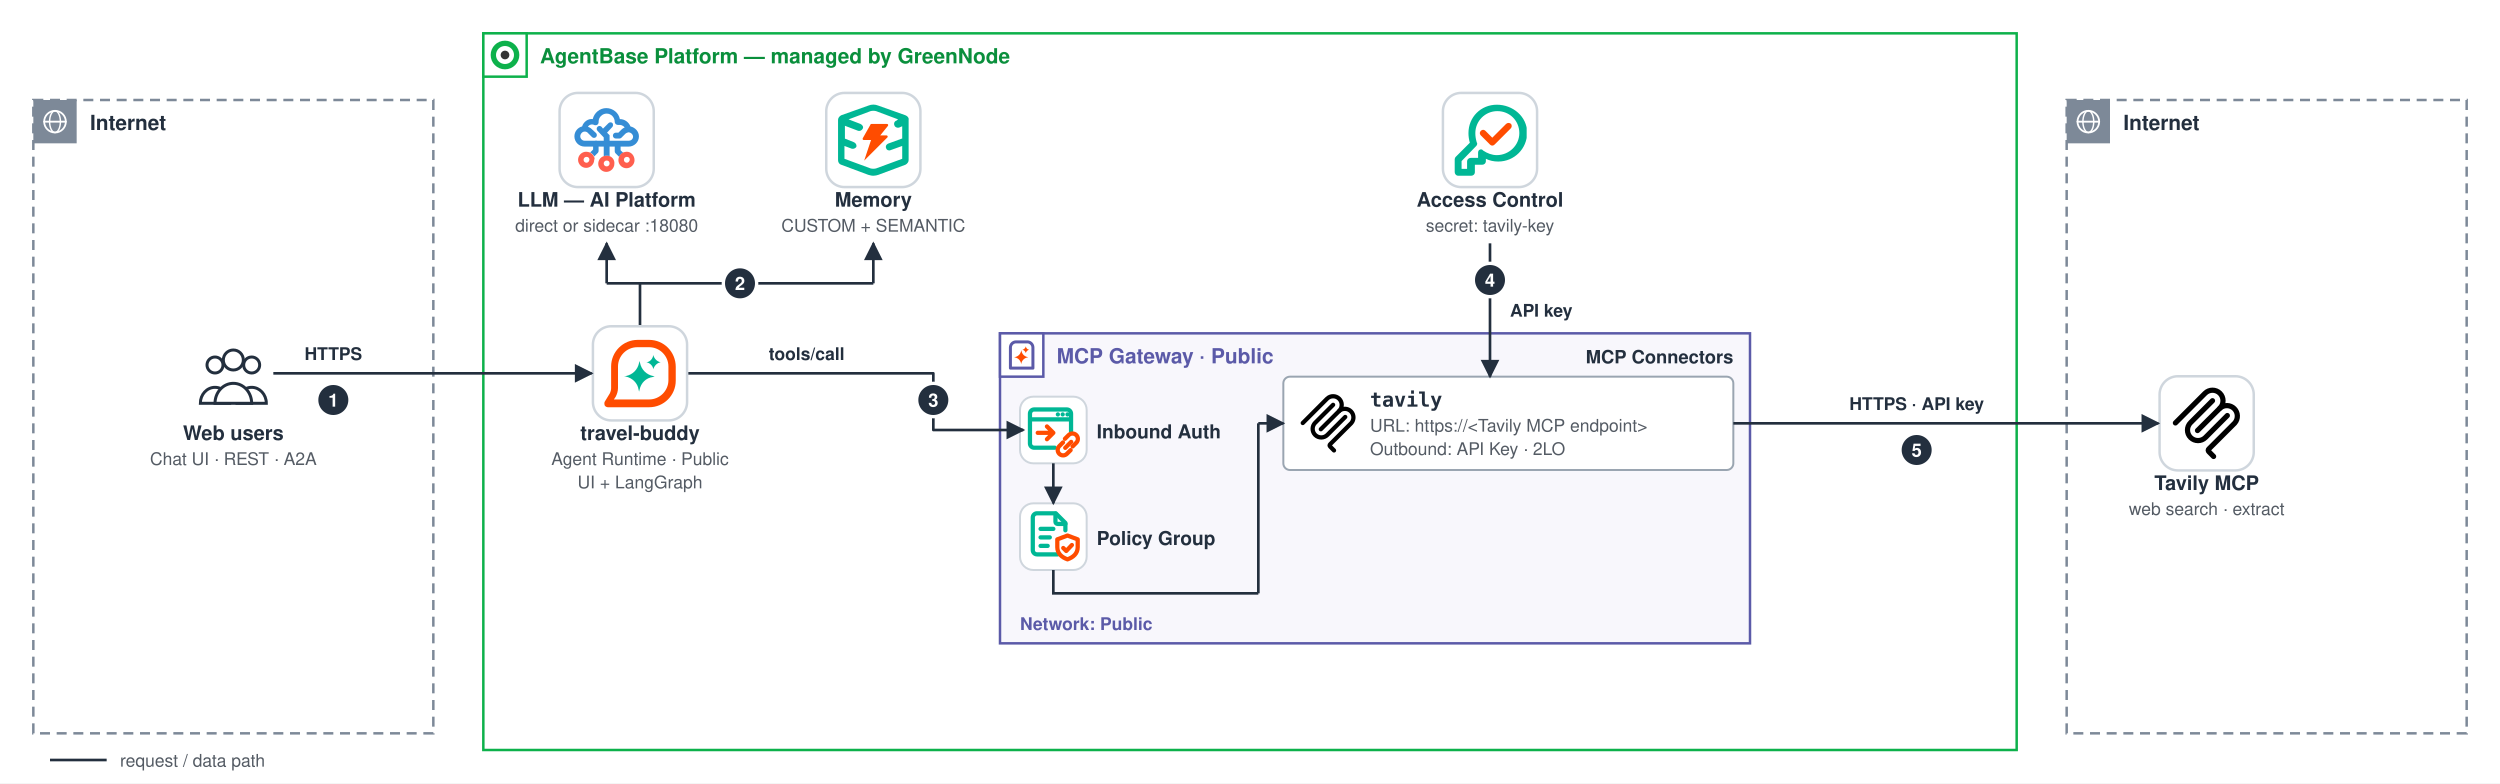
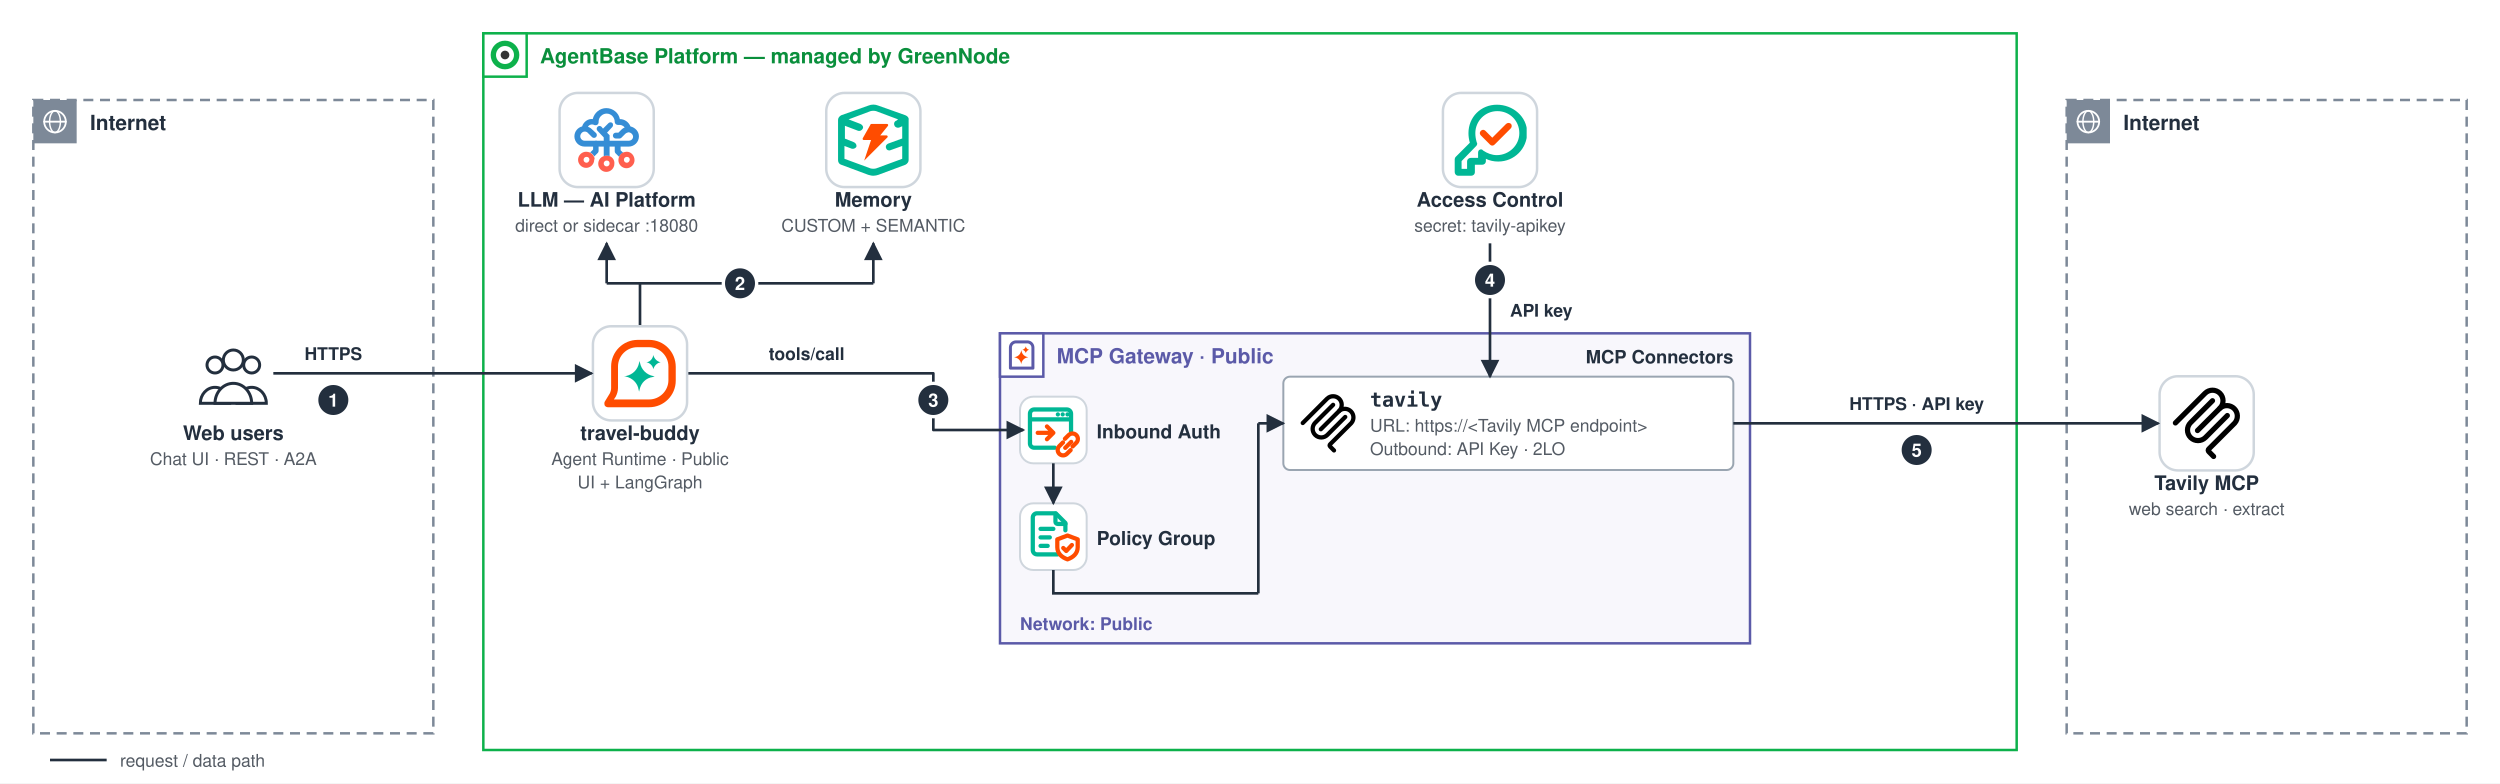
<svg xmlns="http://www.w3.org/2000/svg" xmlns:xlink="http://www.w3.org/1999/xlink" width="1500" height="470" viewBox="0 0 1500 470" font-family="Helvetica Neue,Helvetica,Arial,sans-serif" role="img" aria-label="travel-buddy architecture: web users call the Agent Runtime; the agent uses the LLM and Memory, and Tavily through a Public MCP Gateway whose connector takes its API key from Access Control">
  <rect width="1500" height="470" fill="#FFFFFF" />
  <defs>
    <marker id="a-ink" viewBox="0 0 10 10" refX="9" refY="5" markerWidth="7" markerHeight="7" orient="auto-start-reverse">
      <path d="M0 0L10 5L0 10z" fill="#232F3E" />
    </marker>
    <marker id="a-org" viewBox="0 0 10 10" refX="9" refY="5" markerWidth="7" markerHeight="7" orient="auto-start-reverse">
      <path d="M0 0L10 5L0 10z" fill="#FF4C00" />
    </marker>
    <marker id="a-red" viewBox="0 0 10 10" refX="9" refY="5" markerWidth="7" markerHeight="7" orient="auto-start-reverse">
      <path d="M0 0L10 5L0 10z" fill="#DD344C" />
    </marker>
    <symbol id="gn-ai" viewBox="0 0 20 20" fill="none">
      <path fill="#358DD5" d="M16.5,6.3c-0.5-1.2-1.6-2-2.9-2c-0.3-1.7-1.9-3-3.7-3c-1.8,0-3.3,1.3-3.7,3C5,4.1,3.7,5,3.3,6.3C2.1,6.6,1.2,7.7,1.2,9c0,1.5,1.2,2.8,2.8,2.8h12c1.5,0,2.8-1.2,2.8-2.8C18.8,7.7,17.8,6.6,16.5,6.3z M16,10.2H4c-0.7,0-1.2-0.6-1.2-1.2S3.3,7.7,4,7.7c0.3,0,0.7,0.1,0.9,0.4L6,9.2c0.3,0.3,0.8,0.3,1.1,0c0.3-0.3,0.3-0.8,0-1.1L5.9,7c-0.3-0.3-0.7-0.5-1-0.6C5.2,5.8,6,5.6,6.6,5.9c0.2,0.1,0.5,0.1,0.8,0c0.2-0.2,0.4-0.4,0.4-0.7c0-0.1,0-0.1,0-0.2c0-1.2,1-2.2,2.2-2.2s2.2,1,2.2,2.3c0,0.2,0.1,0.4,0.3,0.6c0.2,0.1,0.4,0.2,0.6,0.2c0.7-0.1,1.4,0.1,1.8,0.7c-0.3,0.1-0.6,0.3-0.8,0.5l-0.9,0.9h-0.7c-0.4,0-0.8,0.3-0.8,0.8c0,0.4,0.3,0.8,0.8,0.8h1c0.2,0,0.4-0.1,0.5-0.2l1.1-1.1c0.2-0.2,0.5-0.3,0.8-0.4c0,0,0,0,0,0c0.7,0,1.3,0.6,1.3,1.2S16.7,10.2,16,10.2z" />
      <path fill="#358DD5" d="M11.5,6.5L10.1,8l0.7,0.7V11c0,0.4-0.3,0.8-0.8,0.8S9.2,11.4,9.2,11V9.3L7.5,7.5c-0.3-0.3-0.3-0.8,0-1.1c0.3-0.3,0.8-0.3,1.1,0L9,6.9l1.5-1.5c0.3-0.3,0.8-0.3,1.1,0C11.8,5.8,11.8,6.2,11.5,6.5z" />
      <path fill="#358DD5" d="M10.8,11v3.4c-0.2-0.1-0.5-0.1-0.8-0.1s-0.5,0-0.8,0.1V11c0-0.4,0.3-0.8,0.8-0.8S10.8,10.6,10.8,11z" />
      <path fill="#358DD5" d="M14.5,13.5c-0.5,0.2-0.8,0.6-1.1,1.1l-1-1c-0.1-0.1-0.2-0.3-0.2-0.5v-2c0-0.4,0.3-0.8,0.8-0.8s0.8,0.3,0.8,0.8v1.7L14.5,13.5z" />
      <path fill="#358DD5" d="M7.8,11v2c0,0.2-0.1,0.4-0.2,0.5l-1,1c-0.2-0.5-0.6-0.8-1.1-1.1l0.8-0.8V11c0-0.4,0.3-0.8,0.8-0.8S7.8,10.6,7.8,11z" />
      <path fill="#FF5F4E" d="M10.8,14.4c-0.2-0.1-0.5-0.1-0.8-0.1s-0.5,0-0.8,0.1c-0.9,0.3-1.5,1.1-1.5,2.1c0,1.2,1,2.2,2.2,2.2s2.2-1,2.2-2.2C12.2,15.5,11.6,14.7,10.8,14.4z M10,17.2c-0.4,0-0.8-0.3-0.8-0.8c0-0.4,0.3-0.8,0.8-0.8s0.8,0.3,0.8,0.8C10.8,16.9,10.4,17.2,10,17.2z" />
      <path fill="#FF5F4E" d="M6.5,14.5c-0.2-0.5-0.6-0.8-1.1-1.1c-0.3-0.1-0.6-0.2-1-0.2c-1.2,0-2.2,1-2.2,2.2s1,2.2,2.2,2.2s2.2-1,2.2-2.2C6.8,15.1,6.7,14.8,6.5,14.5z M4.5,16.2c-0.4,0-0.8-0.3-0.8-0.8c0-0.4,0.3-0.8,0.8-0.8s0.8,0.3,0.8,0.8C5.2,15.9,4.9,16.2,4.5,16.2z" />
      <path fill="#FF5F4E" d="M15.5,13.2c-0.3,0-0.7,0.1-1,0.2c-0.5,0.2-0.8,0.6-1.1,1.1c-0.1,0.3-0.2,0.6-0.2,1c0,1.2,1,2.2,2.2,2.2s2.2-1,2.2-2.2S16.7,13.2,15.5,13.2z M15.5,16.2c-0.4,0-0.8-0.3-0.8-0.8c0-0.4,0.3-0.8,0.8-0.8s0.8,0.3,0.8,0.8C16.2,15.9,15.9,16.2,15.5,16.2z" />
    </symbol>
    <symbol id="mcp" viewBox="60 20 1800 1800" fill="none">
      <g stroke="#000000" stroke-width="128" stroke-linecap="round" stroke-linejoin="round">
        <path d="M193 910L920 183A258 258 0 0 1 1286 548L735 1097" />
        <path d="M1103 365L565 903A258 258 0 0 0 930 1268L1467 729" />
        <path d="M1286 548A258 258 0 0 1 1650 912L1015 1547Q980 1582 1015 1617L1130 1733" />
      </g>
    </symbol>
    <symbol id="agent-runtime" viewBox="0 0 16 16" fill="none">
      <path fill="#FF4C00" d="M10,0.7H7.5c-3.2,0-5.8,2.6-5.8,5.8v4.7c0,0.4-0.1,0.8-0.3,1.2l-1.1,1.8c-0.1,0.2-0.1,0.5,0,0.8c0.1,0.2,0.4,0.4,0.7,0.4h9c3.2,0,5.8-2.6,5.8-5.8v-3C15.8,3.3,13.2,0.7,10,0.7z M14.2,9.5c0,2.3-1.9,4.2-4.2,4.2H2.3l0.4-0.6c0.3-0.6,0.5-1.2,0.5-1.9V6.5c0-2.3,1.9-4.2,4.2-4.2H10c2.3,0,4.2,1.9,4.2,4.2V9.5z" />
      <path fill="#00B795" d="M11.2,8.7l-0.4,0.1C9.3,9,8.2,10.1,7.9,11.6L7.8,12l-0.1-0.4C7.5,10.1,6.3,9,4.9,8.7L4.5,8.7l0.4-0.1c1.5-0.3,2.6-1.4,2.9-2.9l0.1-0.4l0.1,0.4c0.3,1.5,1.4,2.6,2.9,2.9L11.2,8.7z" />
      <path fill="#00B795" d="M12.5,5.6c-0.8,0.1-1.4,0.8-1.6,1.5c-0.1-0.8-0.8-1.4-1.5-1.5c0.8-0.1,1.4-0.8,1.5-1.6C11.1,4.8,11.7,5.4,12.5,5.6z" />
    </symbol>
    <symbol id="policy" viewBox="0 0 20 20" fill="none">
      <path d="M11.5 16.25H4.25c-0.83 0-1.5-0.67-1.5-1.5V3.25c0-0.83 0.67-1.5 1.5-1.5h6.6l3.4 3.4v2.6" stroke="#00B795" stroke-width="1.5" stroke-linecap="round" stroke-linejoin="round" />
      <path d="M10.75 1.9v2.85c0 0.41 0.34 0.75 0.75 0.75h2.75" stroke="#00B795" stroke-width="1.5" stroke-linecap="round" stroke-linejoin="round" />
      <path d="M5.5 7.25h4.5M5.5 10.25h3.25M5.5 13.25h2.5" stroke="#00B795" stroke-width="1.5" stroke-linecap="round" />
      <path d="M15 9.6l3.6 1.35v2.75c0 2.25-1.6 3.6-3.6 4.3c-2-0.7-3.6-2.05-3.6-4.3v-2.75z" fill="#FFFFFF" stroke="#FF4C00" stroke-width="1.5" stroke-linejoin="round" />
      <path d="M13.5 14l1.05 1.05l2-2.1" stroke="#FF4C00" stroke-width="1.5" stroke-linecap="round" stroke-linejoin="round" />
    </symbol>
    <symbol id="mcp-gateway" viewBox="0 0 16 16" fill="none">
      <path fill="#5B5AA8" d="M11,0.2H5C2.9,0.2,1.2,1.9,1.2,4v11c0,0.4,0.3,0.8,0.8,0.8h12c0.4,0,0.8-0.3,0.8-0.8V4C14.8,1.9,13.1,0.2,11,0.2z M13.2,14.2H2.8V4c0-1.2,1-2.2,2.2-2.2h6c1.2,0,2.2,1,2.2,2.2V14.2z" />
      <path fill="#FF4C00" d="M11.5,9.2l-0.4,0.1c-1.7,0.3-3,1.6-3.3,3.3L7.8,13l-0.1-0.4c-0.3-1.7-1.6-3-3.3-3.3L4,9.2l0.4-0.1c1.7-0.3,3-1.6,3.3-3.3l0.1-0.4l0.1,0.4c0.3,1.7,1.6,3,3.3,3.3L11.5,9.2z" />
      <path fill="#FF4C00" d="M12,5.2c-0.9,0.2-1.6,0.9-1.8,1.8c-0.2-0.9-0.9-1.6-1.8-1.8c0.9-0.2,1.6-0.9,1.8-1.8C10.4,4.4,11.1,5.1,12,5.2z" />
    </symbol>
    <symbol id="inbound-auth" viewBox="0 0 20 20" fill="none">
      <path d="M16.25 10.5V4.25c0-0.83-0.67-1.5-1.5-1.5H3.25c-0.83 0-1.5 0.67-1.5 1.5v10.5c0 0.83 0.67 1.5 1.5 1.5h7.25" stroke="#00B795" stroke-width="1.5" stroke-linecap="round" stroke-linejoin="round" />
      <path d="M1.75 6.25h14.5" stroke="#00B795" stroke-width="1.5" />
      <circle cx="11.6" cy="4.5" r="0.75" fill="#00B795" />
      <circle cx="13.3" cy="4.5" r="0.75" fill="#00B795" />
      <circle cx="15" cy="4.5" r="0.75" fill="#00B795" />
      <path d="M4.5 11h5.25M7.75 8.75L10 11l-2.25 2.25" stroke="#FF4C00" stroke-width="1.5" stroke-linecap="round" stroke-linejoin="round" />
      <g stroke="#FF4C00" stroke-width="1.5" stroke-linecap="round">
        <path d="M14.1 13.1l1.3-1.3a1.9 1.9 0 0 1 2.7 2.7l-1.3 1.3" />
        <path d="M16.1 17.1l-1.3 1.3a1.9 1.9 0 0 1 -2.7-2.7l1.3-1.3" />
        <path d="M14.2 16.3l2.1-2.1" />
      </g>
    </symbol>
    <symbol id="access-control" viewBox="0 0 16 16" fill="none">
      <path fill="#00B795" d="M9.5,0.3C6,0.3,3.3,3,3.3,6.5c0,0.7,0.1,1.4,0.3,2.1l-3.1,3.1c-0.1,0.1-0.2,0.3-0.2,0.5V15c0,0.4,0.3,0.8,0.8,0.8h2.8c0.4,0,0.8-0.3,0.8-0.8v-1.6h1.6c0.4,0,0.8-0.3,0.8-0.8v-0.5c0.8,0.4,1.7,0.6,2.7,0.6c3.5,0,6.3-2.8,6.3-6.3S13,0.3,9.5,0.3z M9.5,11.3c-1.1,0-2.1-0.4-3-1C6.3,10,6,10,5.8,10.1c-0.3,0.1-0.4,0.4-0.4,0.7v1.1H3.8c-0.4,0-0.8,0.3-0.8,0.8v1.6H1.8v-1.7L5,9.3c0.2-0.2,0.3-0.6,0.1-0.8C4.9,7.8,4.8,7.2,4.8,6.5c0-2.6,2.1-4.8,4.8-4.8s4.8,2.1,4.8,4.8S12.1,11.3,9.5,11.3z" />
      <path fill="#FF4C00" d="M12.5,5.5L9,9C8.7,9.3,8.3,9.3,8,9L6,7C5.7,6.7,5.7,6.3,6,6C6.3,5.7,6.7,5.7,7,6l1.5,1.5l3-3c0.3-0.3,0.8-0.3,1.1,0C12.8,4.8,12.8,5.2,12.5,5.5z" />
    </symbol>
    <symbol id="memory" viewBox="0 0 16 16" fill="none">
      <path fill="#00B795" d="M15,2.6L9.1,0.5c-0.7-0.3-1.5-0.3-2.2,0L1,2.6c-0.4,0.2-0.7,0.6-0.7,1v8.8c0,0.5,0.3,0.9,0.7,1l5.9,2.2c0.4,0.1,0.7,0.2,1.1,0.2s0.8-0.1,1.1-0.2l5.9-2.2c0.4-0.2,0.7-0.6,0.7-1V3.6C15.8,3.2,15.5,2.8,15,2.6z M14.2,7.7l-3,1.1c-0.4,0.2-0.6,0.6-0.4,1c0.1,0.4,0.6,0.6,1,0.4l2.5-0.9v2.8l-5.7,2.1c-0.4,0.1-0.8,0.1-1.2,0l-5.7-2.1V9.3l1.6,0.6c0.4,0.1,0.8-0.1,1-0.4c0.1-0.4-0.1-0.8-0.5-1L1.8,7.7V4.9L4.7,6c0.4,0.1,0.8-0.1,1-0.5s-0.1-0.8-0.5-1l-2.6-1l4.8-1.8c0.4-0.1,0.8-0.1,1.2,0l4.8,1.8L13,3.8c-0.4,0.1-0.6,0.6-0.4,1c0.1,0.4,0.6,0.6,1,0.5l0.7-0.3V7.7z" />
      <path fill="#FF4C00" d="M11.2,4.9L9.5,7h1.4c0.2,0,0.3,0.3,0.2,0.4L6,12.5L7.5,8H5.9C5.7,8,5.6,7.8,5.7,7.6l1.7-3c0-0.1,0.1-0.1,0.2-0.1H11C11.2,4.5,11.3,4.7,11.2,4.9z" />
    </symbol>
  </defs>
  <rect x="20" y="60" width="240" height="380" fill="none" stroke="#7D8998" stroke-width="1.5" stroke-dasharray="6 4" />
  <rect x="20" y="60" width="26" height="26" fill="#7D8998" />
  <g transform="translate(20 60) scale(0.5417)">
    <circle cx="24" cy="24" r="12" fill="none" stroke="#FFFFFF" stroke-width="2" />
    <path d="M12 24h24" fill="none" stroke="#FFFFFF" stroke-width="2" stroke-linecap="round" stroke-linejoin="round" />
    <path d="M24 12a6 12 0 0 0 0 24a6 12 0 0 0 0 -24" fill="none" stroke="#FFFFFF" stroke-width="1.6" stroke-linecap="round" stroke-linejoin="round" />
  </g>
  <text x="54" y="78" font-size="12.5" font-weight="700" fill="#232F3E" text-anchor="start">Internet</text>
  <circle cx="129" cy="219" r="4.8" fill="#FFFFFF" stroke="#232F3E" stroke-width="1.8" />
  <path d="M120.2 242a8.8 9.6 0 0 1 17.6 0z" fill="#FFFFFF" stroke="#232F3E" stroke-width="1.8" />
  <circle cx="151" cy="219" r="4.8" fill="#FFFFFF" stroke="#232F3E" stroke-width="1.8" />
  <path d="M142.2 242a8.8 9.6 0 0 1 17.6 0z" fill="#FFFFFF" stroke="#232F3E" stroke-width="1.8" />
  <circle cx="140" cy="216" r="6.0" fill="#FFFFFF" stroke="#232F3E" stroke-width="1.8" />
  <path d="M129.0 242a11.0 12.0 0 0 1 22.0 0z" fill="#FFFFFF" stroke="#232F3E" stroke-width="1.8" />
  <text x="140" y="264" font-size="12" font-weight="700" fill="#232F3E" text-anchor="middle">Web users</text>
  <text x="140" y="279" font-size="10.5" font-weight="400" fill="#545B64" text-anchor="middle">Chat UI · REST · A2A</text>
  <rect x="290" y="20" width="920" height="430" fill="none" stroke="#0DB14B" stroke-width="1.5" />
  <rect x="290" y="20" width="26" height="26" fill="#FFFFFF" stroke="#0DB14B" stroke-width="1.5" />
  <circle cx="303" cy="33" r="7" fill="none" stroke="#0DB14B" stroke-width="3.2" />
  <circle cx="303" cy="33" r="2.6" fill="#333333" />
  <text x="324" y="38" font-size="12.5" font-weight="700" fill="#0A8F3C" text-anchor="start">AgentBase Platform — managed by GreenNode</text>
  <rect x="335.75" y="55.75" width="56.5" height="56.5" rx="11" fill="#FFFFFF" stroke="#CFD6DD" stroke-width="1.5" />
  <use href="#gn-ai" xlink:href="#gn-ai" x="342" y="62" width="44" height="44" />
  <text x="364" y="124" font-size="12" font-weight="700" fill="#232F3E" text-anchor="middle">LLM — AI Platform</text>
  <text x="364" y="139" font-size="10.5" font-weight="400" fill="#545B64" text-anchor="middle">direct or sidecar :18080</text>
  <rect x="495.75" y="55.75" width="56.5" height="56.5" rx="11" fill="#FFFFFF" stroke="#CFD6DD" stroke-width="1.5" />
  <use href="#memory" xlink:href="#memory" x="502" y="62" width="44" height="44" />
  <text x="524" y="124" font-size="12" font-weight="700" fill="#232F3E" text-anchor="middle">Memory</text>
  <text x="524" y="139" font-size="10.5" font-weight="400" fill="#545B64" text-anchor="middle">CUSTOM + SEMANTIC</text>
  <rect x="865.75" y="55.75" width="56.5" height="56.5" rx="11" fill="#FFFFFF" stroke="#CFD6DD" stroke-width="1.5" />
  <use href="#access-control" xlink:href="#access-control" x="872" y="62" width="44" height="44" />
  <text x="894" y="124" font-size="12" font-weight="700" fill="#232F3E" text-anchor="middle">Access Control</text>
-   <text x="894" y="139" font-size="10.5" font-weight="400" fill="#545B64" text-anchor="middle">secret: tavily-key</text>
+   <text x="894" y="139" font-size="10.5" font-weight="400" fill="#545B64" text-anchor="middle">secret: tavily-apikey</text>
  <rect x="355.75" y="195.75" width="56.5" height="56.5" rx="11" fill="#FFFFFF" stroke="#CFD6DD" stroke-width="1.5" />
  <use href="#agent-runtime" xlink:href="#agent-runtime" x="362" y="202" width="44" height="44" />
  <text x="384" y="264" font-size="12" font-weight="700" fill="#232F3E" text-anchor="middle">travel-buddy</text>
  <text x="384" y="279" font-size="10.5" font-weight="400" fill="#545B64" text-anchor="middle">Agent Runtime · Public</text>
  <text x="384" y="293" font-size="10.5" font-weight="400" fill="#545B64" text-anchor="middle">UI + LangGraph</text>
  <rect x="600" y="200" width="450" height="186" fill="#F8F7FC" stroke="#5B5AA8" stroke-width="1.5" />
  <rect x="600" y="200" width="26" height="26" fill="#FFFFFF" stroke="#5B5AA8" stroke-width="1.5" />
  <use href="#mcp-gateway" xlink:href="#mcp-gateway" x="604" y="204" width="18" height="18" />
  <text x="634" y="218" font-size="12.5" font-weight="700" fill="#5B5AA8" text-anchor="start">MCP Gateway · Public</text>
  <text x="1040" y="218" font-size="11" font-weight="700" fill="#232F3E" text-anchor="end">MCP Connectors</text>
  <rect x="612" y="238" width="40" height="40" rx="8" fill="#FFFFFF" stroke="#CFD6DD" stroke-width="1.2" />
  <use href="#inbound-auth" xlink:href="#inbound-auth" x="615" y="241" width="34" height="34" />
  <text x="658" y="263" font-size="11.5" font-weight="700" fill="#232F3E" text-anchor="start">Inbound Auth</text>
  <rect x="612" y="302" width="40" height="40" rx="8" fill="#FFFFFF" stroke="#CFD6DD" stroke-width="1.2" />
  <use href="#policy" xlink:href="#policy" x="615" y="305" width="34" height="34" />
  <text x="658" y="327" font-size="11.5" font-weight="700" fill="#232F3E" text-anchor="start">Policy Group</text>
  <polyline points="632,278 632,302" fill="none" stroke="#232F3E" stroke-width="1.6" stroke-linejoin="round" marker-end="url(#a-ink)" />
  <text x="612" y="378" font-size="10.5" font-weight="600" fill="#5B5AA8" text-anchor="start">Network: Public</text>
  <rect x="770" y="226" width="270" height="56" rx="4" fill="#FFFFFF" stroke="#9AA5B1" stroke-width="1.2" />
  <use href="#mcp" xlink:href="#mcp" x="779" y="236" width="36" height="36" />
  <text x="822" y="244" font-size="12" font-weight="700" fill="#232F3E" font-family="Menlo,Consolas,monospace">tavily</text>
  <text x="822" y="259" font-size="10.5" font-weight="400" fill="#545B64" text-anchor="start">URL: https://&lt;Tavily MCP endpoint&gt;</text>
  <text x="822" y="273" font-size="10.5" font-weight="400" fill="#545B64" text-anchor="start">Outbound: API Key · 2LO</text>
  <polyline points="632,342 632,356 755,356" fill="none" stroke="#232F3E" stroke-width="1.6" />
  <polyline points="755,254 755,356" fill="none" stroke="#232F3E" stroke-width="1.6" />
  <polyline points="755,254 770,254" fill="none" stroke="#232F3E" stroke-width="1.6" stroke-linejoin="round" marker-end="url(#a-ink)" />
  <rect x="1240" y="60" width="240" height="380" fill="none" stroke="#7D8998" stroke-width="1.5" stroke-dasharray="6 4" />
  <rect x="1240" y="60" width="26" height="26" fill="#7D8998" />
  <g transform="translate(1240 60) scale(0.5417)">
    <circle cx="24" cy="24" r="12" fill="none" stroke="#FFFFFF" stroke-width="2" />
    <path d="M12 24h24" fill="none" stroke="#FFFFFF" stroke-width="2" stroke-linecap="round" stroke-linejoin="round" />
    <path d="M24 12a6 12 0 0 0 0 24a6 12 0 0 0 0 -24" fill="none" stroke="#FFFFFF" stroke-width="1.6" stroke-linecap="round" stroke-linejoin="round" />
  </g>
  <text x="1274" y="78" font-size="12.5" font-weight="700" fill="#232F3E" text-anchor="start">Internet</text>
  <rect x="1295.75" y="225.75" width="56.5" height="56.5" rx="11" fill="#FFFFFF" stroke="#CFD6DD" stroke-width="1.5" />
  <use href="#mcp" xlink:href="#mcp" x="1302" y="232" width="44" height="44" />
  <text x="1324" y="294" font-size="12" font-weight="700" fill="#232F3E" text-anchor="middle">Tavily MCP</text>
  <text x="1324" y="309" font-size="10.5" font-weight="400" fill="#545B64" text-anchor="middle">web search · extract</text>
  <polyline points="164,224 355,224" fill="none" stroke="#232F3E" stroke-width="1.6" stroke-linejoin="round" marker-end="url(#a-ink)" />
  <text x="200" y="216" font-size="10.5" font-weight="600" fill="#232F3E" text-anchor="middle" style="paint-order:stroke;stroke:#FFFFFF;stroke-width:4px;stroke-linejoin:round">HTTPS</text>
  <polyline points="384,195 384,170" fill="none" stroke="#232F3E" stroke-width="1.6" stroke-linejoin="round" />
  <polyline points="364,170 524,170" fill="none" stroke="#232F3E" stroke-width="1.6" />
  <polyline points="364,170 364,146" fill="none" stroke="#232F3E" stroke-width="1.6" stroke-linejoin="round" marker-end="url(#a-ink)" />
  <polyline points="524,170 524,146" fill="none" stroke="#232F3E" stroke-width="1.6" stroke-linejoin="round" marker-end="url(#a-ink)" />
  <polyline points="413,224 560,224 560,258 614,258" fill="none" stroke="#232F3E" stroke-width="1.6" stroke-linejoin="round" marker-end="url(#a-ink)" />
  <text x="484" y="216" font-size="10.5" font-weight="600" fill="#232F3E" text-anchor="middle" style="paint-order:stroke;stroke:#FFFFFF;stroke-width:4px;stroke-linejoin:round">tools/call</text>
  <polyline points="894,146 894,226" fill="none" stroke="#232F3E" stroke-width="1.6" stroke-linejoin="round" marker-end="url(#a-ink)" />
  <text x="906" y="190" font-size="10.5" font-weight="600" fill="#232F3E" text-anchor="start" style="paint-order:stroke;stroke:#FFFFFF;stroke-width:4px;stroke-linejoin:round">API key</text>
  <polyline points="1040,254 1295,254" fill="none" stroke="#232F3E" stroke-width="1.6" stroke-linejoin="round" marker-end="url(#a-ink)" />
  <text x="1150" y="246" font-size="10.5" font-weight="600" fill="#232F3E" text-anchor="middle" style="paint-order:stroke;stroke:#FFFFFF;stroke-width:4px;stroke-linejoin:round">HTTPS · API key</text>
  <circle cx="200" cy="240" r="10" fill="#232F3E" stroke="#FFFFFF" stroke-width="2" />
  <text x="200" y="244" font-size="11" font-weight="700" fill="#FFFFFF" text-anchor="middle">1</text>
  <circle cx="444" cy="170" r="10" fill="#232F3E" stroke="#FFFFFF" stroke-width="2" />
  <text x="444" y="174" font-size="11" font-weight="700" fill="#FFFFFF" text-anchor="middle">2</text>
  <circle cx="560" cy="240" r="10" fill="#232F3E" stroke="#FFFFFF" stroke-width="2" />
  <text x="560" y="244" font-size="11" font-weight="700" fill="#FFFFFF" text-anchor="middle">3</text>
  <circle cx="894" cy="168" r="10" fill="#232F3E" stroke="#FFFFFF" stroke-width="2" />
  <text x="894" y="172" font-size="11" font-weight="700" fill="#FFFFFF" text-anchor="middle">4</text>
  <circle cx="1150" cy="270" r="10" fill="#232F3E" stroke="#FFFFFF" stroke-width="2" />
  <text x="1150" y="274" font-size="11" font-weight="700" fill="#FFFFFF" text-anchor="middle">5</text>
  <line x1="30" y1="456" x2="64" y2="456" stroke="#232F3E" stroke-width="1.6" />
  <text x="72" y="460" font-size="10.5" font-weight="400" fill="#545B64" text-anchor="start">request / data path</text>
</svg>
